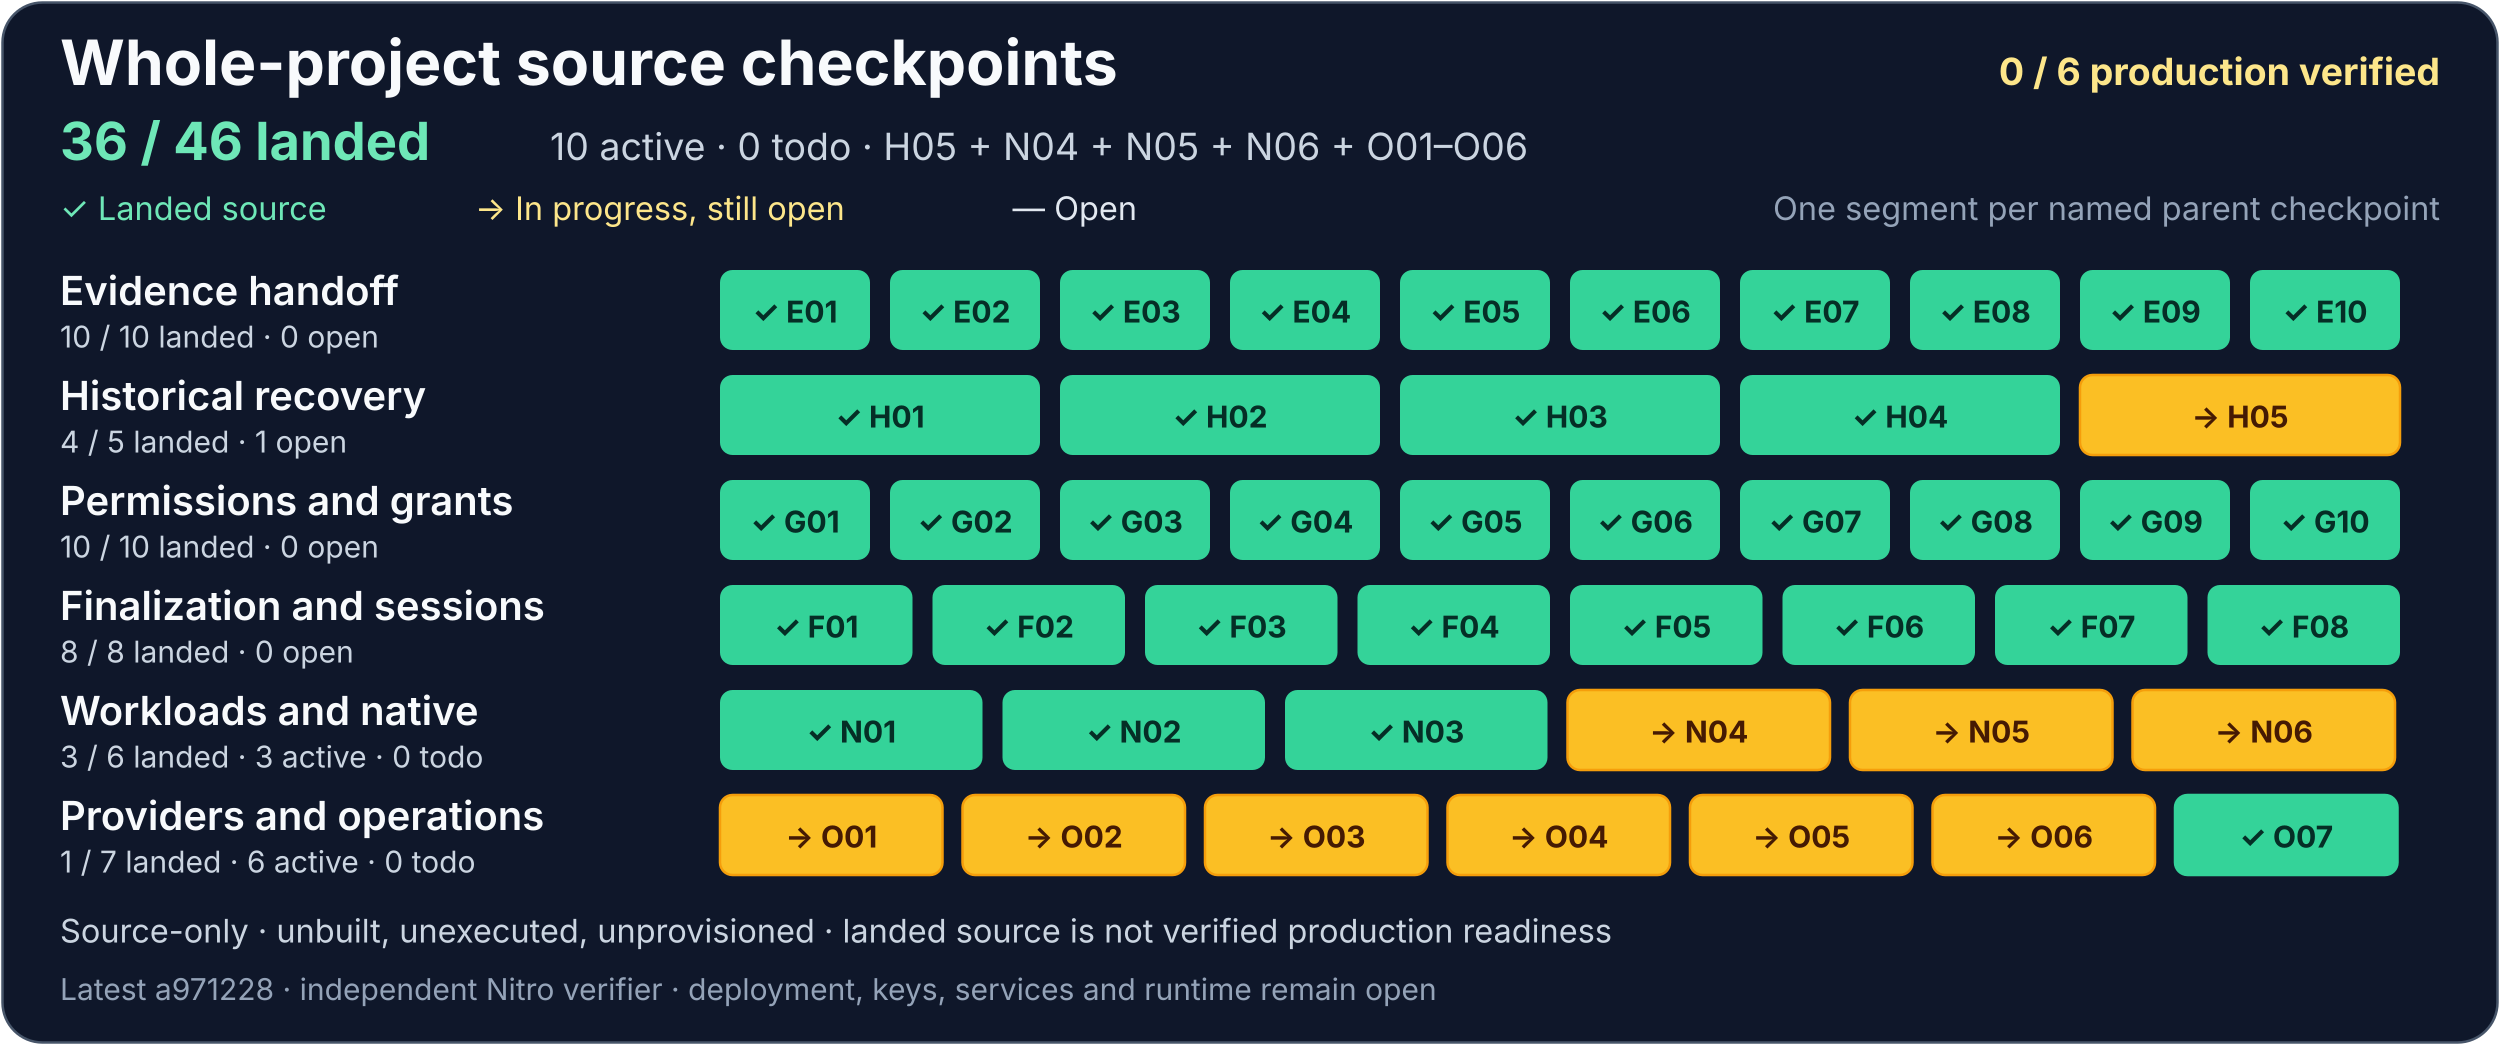
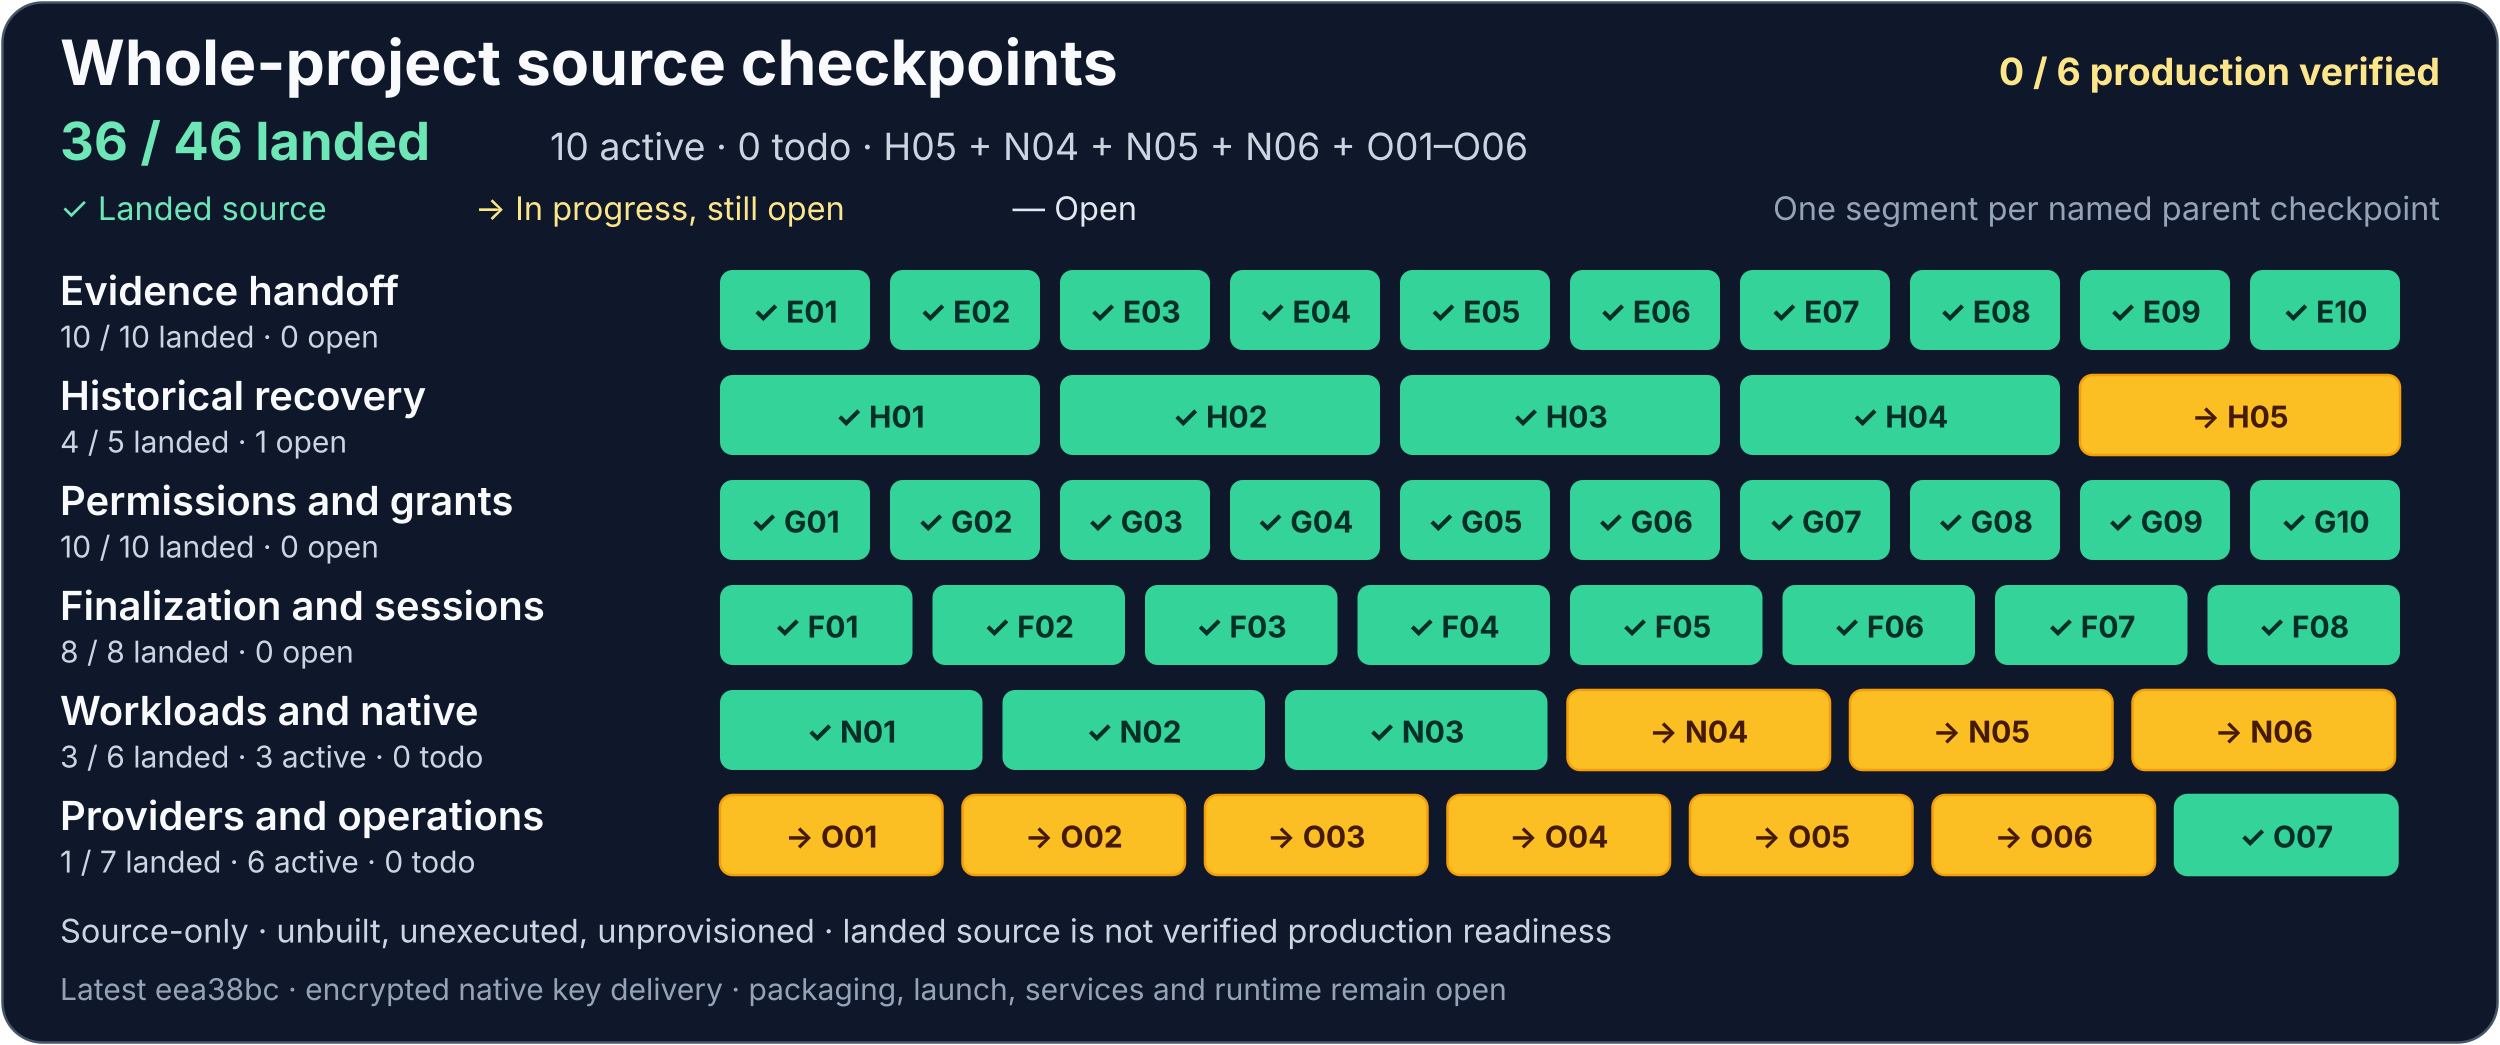
<svg xmlns="http://www.w3.org/2000/svg" width="1000" height="418" viewBox="0 0 1000 418" role="img" aria-labelledby="project-title project-description">
  <rect x="1" y="1" width="998" height="416" rx="16" fill="#0f172a" stroke="#475569" />
  <g font-family="system-ui, -apple-system, Segoe UI, sans-serif">
    <text x="24" y="34" fill="#f8fafc" font-size="25" font-weight="700">Whole-project source checkpoints</text>
    <text x="976" y="34" text-anchor="end" fill="#fde68a" font-size="15" font-weight="700">0 / 6 production verified</text>
    <text x="24" y="64" fill="#6ee7b7" font-size="21" font-weight="700">36 / 46 landed</text>
    <text x="220" y="64" fill="#cbd5e1" font-size="15">10 active · 0 todo · H05 + N04 + N05 + N06 + O01–O06</text>
    <text x="24" y="88" fill="#6ee7b7" font-size="13">✓ Landed source</text>
    <text x="190" y="88" fill="#fde68a" font-size="13">→ In progress, still open</text>
    <text x="405" y="88" fill="#e2e8f0" font-size="13">— Open</text>
    <text x="976" y="88" text-anchor="end" fill="#94a3b8" font-size="13">One segment per named parent checkpoint</text>
    <g aria-label="Evidence handoff: 10 of 10 landed, zero open">
      <text x="24" y="122" fill="#f8fafc" font-size="16" font-weight="600">Evidence handoff</text>
      <text x="24" y="139" fill="#cbd5e1" font-size="12">10 / 10 landed · 0 open</text>
      <g fill="#34d399">
        <rect x="288" y="108" width="60" height="32" rx="5" />
        <rect x="356" y="108" width="60" height="32" rx="5" />
        <rect x="424" y="108" width="60" height="32" rx="5" />
        <rect x="492" y="108" width="60" height="32" rx="5" />
        <rect x="560" y="108" width="60" height="32" rx="5" />
        <rect x="628" y="108" width="60" height="32" rx="5" />
        <rect x="696" y="108" width="60" height="32" rx="5" />
        <rect x="764" y="108" width="60" height="32" rx="5" />
        <rect x="832" y="108" width="60" height="32" rx="5" />
        <rect x="900" y="108" width="60" height="32" rx="5" />
      </g>
      <g fill="#052e26" font-size="12" font-weight="700" text-anchor="middle">
        <text x="318" y="129">✓ E01</text>
        <text x="386" y="129">✓ E02</text>
        <text x="454" y="129">✓ E03</text>
        <text x="522" y="129">✓ E04</text>
        <text x="590" y="129">✓ E05</text>
        <text x="658" y="129">✓ E06</text>
        <text x="726" y="129">✓ E07</text>
        <text x="794" y="129">✓ E08</text>
        <text x="862" y="129">✓ E09</text>
        <text x="930" y="129">✓ E10</text>
      </g>
    </g>
    <g aria-label="Historical recovery: 4 of 5 landed, one open">
      <text x="24" y="164" fill="#f8fafc" font-size="16" font-weight="600">Historical recovery</text>
      <text x="24" y="181" fill="#cbd5e1" font-size="12">4 / 5 landed · 1 open</text>
      <g fill="#34d399">
        <rect x="288" y="150" width="128" height="32" rx="5" />
        <rect x="424" y="150" width="128" height="32" rx="5" />
        <rect x="560" y="150" width="128" height="32" rx="5" />
        <rect x="696" y="150" width="128" height="32" rx="5" />
      </g>
      <a href="https://github.com/AndrewMohawk/serverware/commit/8af9c50398304ee69f9c3af85b1f4a52e4f2f6c0">
        <rect x="832" y="150" width="128" height="32" rx="5" fill="#fbbf24" stroke="#f59e0b" />
      </a>
      <g fill="#052e26" font-size="12" font-weight="700" text-anchor="middle">
        <text x="352" y="171">✓ H01</text>
        <text x="488" y="171">✓ H02</text>
        <text x="624" y="171">✓ H03</text>
        <text x="760" y="171">✓ H04</text>
        <text x="896" y="171" fill="#451a03">→ H05</text>
      </g>
    </g>
    <g aria-label="Permissions and grants: 10 of 10 landed, zero open">
      <text x="24" y="206" fill="#f8fafc" font-size="16" font-weight="600">Permissions and grants</text>
      <text x="24" y="223" fill="#cbd5e1" font-size="12">10 / 10 landed · 0 open</text>
      <g fill="#34d399">
        <rect x="288" y="192" width="60" height="32" rx="5" />
        <rect x="356" y="192" width="60" height="32" rx="5" />
        <rect x="424" y="192" width="60" height="32" rx="5" />
        <rect x="492" y="192" width="60" height="32" rx="5" />
        <rect x="560" y="192" width="60" height="32" rx="5" />
        <rect x="628" y="192" width="60" height="32" rx="5" />
        <rect x="696" y="192" width="60" height="32" rx="5" />
        <rect x="764" y="192" width="60" height="32" rx="5" />
        <rect x="832" y="192" width="60" height="32" rx="5" />
        <rect x="900" y="192" width="60" height="32" rx="5" />
      </g>
      <g fill="#052e26" font-size="12" font-weight="700" text-anchor="middle">
        <text x="318" y="213">✓ G01</text>
        <text x="386" y="213">✓ G02</text>
        <text x="454" y="213">✓ G03</text>
        <text x="522" y="213">✓ G04</text>
        <text x="590" y="213">✓ G05</text>
        <text x="658" y="213">✓ G06</text>
        <text x="726" y="213">✓ G07</text>
        <text x="794" y="213">✓ G08</text>
        <text x="862" y="213">✓ G09</text>
        <text x="930" y="213">✓ G10</text>
      </g>
    </g>
    <g aria-label="Finalization and sessions: 8 of 8 landed, zero open">
      <text x="24" y="248" fill="#f8fafc" font-size="16" font-weight="600">Finalization and sessions</text>
      <text x="24" y="265" fill="#cbd5e1" font-size="12">8 / 8 landed · 0 open</text>
      <g fill="#34d399">
        <rect x="288" y="234" width="77" height="32" rx="5" />
        <rect x="373" y="234" width="77" height="32" rx="5" />
        <rect x="458" y="234" width="77" height="32" rx="5" />
        <rect x="543" y="234" width="77" height="32" rx="5" />
        <rect x="628" y="234" width="77" height="32" rx="5" />
        <rect x="713" y="234" width="77" height="32" rx="5" />
        <rect x="798" y="234" width="77" height="32" rx="5" />
      </g>
      <rect x="883" y="234" width="77" height="32" rx="5" fill="#34d399" />
      <g fill="#052e26" font-size="12" font-weight="700" text-anchor="middle">
        <text x="326.5" y="255">✓ F01</text>
        <text x="411.5" y="255">✓ F02</text>
        <text x="496.5" y="255">✓ F03</text>
        <text x="581.5" y="255">✓ F04</text>
        <text x="666.5" y="255">✓ F05</text>
        <text x="751.5" y="255">✓ F06</text>
        <text x="836.5" y="255">✓ F07</text>
        <text x="921.5" y="255">✓ F08</text>
      </g>
    </g>
    <g aria-label="Workloads and native: 3 of 6 landed, three active and zero todo">
      <text x="24" y="290" fill="#f8fafc" font-size="16" font-weight="600">Workloads and native</text>
      <text x="24" y="307" fill="#cbd5e1" font-size="12">3 / 6 landed · 3 active · 0 todo</text>
      <g fill="#34d399">
        <rect x="288" y="276" width="105" height="32" rx="5" />
        <rect x="401" y="276" width="105" height="32" rx="5" />
        <rect x="514" y="276" width="105" height="32" rx="5" />
      </g>
      <g fill="#334155" stroke="#94a3b8">
        <a href="https://github.com/AndrewMohawk/serverware/commit/e1dc72bdaadca4bbbfcf83108d63305b61ec2f88">
          <rect x="627" y="276" width="105" height="32" rx="5" fill="#fbbf24" stroke="#f59e0b" />
        </a>
        <a href="https://github.com/AndrewMohawk/serverware/commit/c8ba544c58f5a768ef799179008ffabd38685a46">
          <rect x="740" y="276" width="105" height="32" rx="5" fill="#fbbf24" stroke="#f59e0b" />
        </a>
-         <a href="https://github.com/AndrewMohawk/serverware/commit/a971228e0c8387805fe89cbd71c08bb367fa3bd4">
+         <a href="https://github.com/AndrewMohawk/serverware/commit/eea38bc27161507a8a04bc9082221b6b0a6200ab">
          <rect x="853" y="276" width="105" height="32" rx="5" fill="#fbbf24" stroke="#f59e0b" />
        </a>
      </g>
      <g font-size="12" font-weight="700" text-anchor="middle">
        <text x="340.5" y="297" fill="#052e26">✓ N01</text>
        <text x="453.5" y="297" fill="#052e26">✓ N02</text>
        <text x="566.5" y="297" fill="#052e26">✓ N03</text>
        <text x="679.5" y="297" fill="#451a03">→ N04</text>
        <text x="792.5" y="297" fill="#451a03">→ N05</text>
        <text x="905.5" y="297" fill="#451a03">→ N06</text>
      </g>
    </g>
    <g aria-label="Providers and operations: one of 7 landed, six active and zero todo">
      <text x="24" y="332" fill="#f8fafc" font-size="16" font-weight="600">Providers and operations</text>
      <text x="24" y="349" fill="#cbd5e1" font-size="12">1 / 7 landed · 6 active · 0 todo</text>
      <g fill="#334155" stroke="#94a3b8">
        <a href="https://github.com/AndrewMohawk/serverware/commit/4042ce263238ca962ed03fbd30eb4f8143f53bc8">
          <rect x="288" y="318" width="89" height="32" rx="5" fill="#fbbf24" stroke="#f59e0b" />
        </a>
        <a href="https://github.com/AndrewMohawk/serverware/commit/4042ce263238ca962ed03fbd30eb4f8143f53bc8">
          <rect x="385" y="318" width="89" height="32" rx="5" fill="#fbbf24" stroke="#f59e0b" />
        </a>
        <a href="https://github.com/AndrewMohawk/serverware/commit/af90afda7cfdfaeaaae26d8e72b33738b6fba039">
          <rect x="482" y="318" width="89" height="32" rx="5" fill="#fbbf24" stroke="#f59e0b" />
        </a>
        <a href="https://github.com/AndrewMohawk/serverware/commit/204eee52ad2fe143caab3077e3ff07a6cd976b8a">
          <rect x="579" y="318" width="89" height="32" rx="5" fill="#fbbf24" stroke="#f59e0b" />
        </a>
        <a href="https://github.com/AndrewMohawk/serverware/commit/c8ba544c58f5a768ef799179008ffabd38685a46">
          <rect x="676" y="318" width="89" height="32" rx="5" fill="#fbbf24" stroke="#f59e0b" />
        </a>
        <a href="https://github.com/AndrewMohawk/serverware/commit/2ae9505c40c2af88bb7b376c7b47d79fa98d20e8">
          <rect x="773" y="318" width="89" height="32" rx="5" fill="#fbbf24" stroke="#f59e0b" />
        </a>
        <a href="https://github.com/AndrewMohawk/serverware/commit/7cd671059560973739792fe0d2b308b0e6fd6c66">
          <rect x="870" y="318" width="89" height="32" rx="5" fill="#34d399" stroke="#34d399" />
        </a>
      </g>
      <g fill="#e2e8f0" font-size="12" font-weight="700" text-anchor="middle">
        <text x="332.5" y="339" fill="#451a03">→ O01</text>
        <text x="429.5" y="339" fill="#451a03">→ O02</text>
        <text x="526.5" y="339" fill="#451a03">→ O03</text>
        <text x="623.5" y="339" fill="#451a03">→ O04</text>
        <text x="720.5" y="339" fill="#451a03">→ O05</text>
        <text x="817.5" y="339" fill="#451a03">→ O06</text>
        <text x="914.5" y="339" fill="#052e26">✓ O07</text>
      </g>
    </g>
    <text x="24" y="377" fill="#cbd5e1" font-size="13">Source-only · unbuilt, unexecuted, unprovisioned · landed source is not verified production readiness</text>
-     <text x="24" y="400" fill="#94a3b8" font-size="12">Latest a971228 · independent Nitro verifier · deployment, keys, services and runtime remain open</text>
+     <text x="24" y="400" fill="#94a3b8" font-size="12">Latest eea38bc · encrypted native key delivery · packaging, launch, services and runtime remain open</text>
  </g>
</svg>
